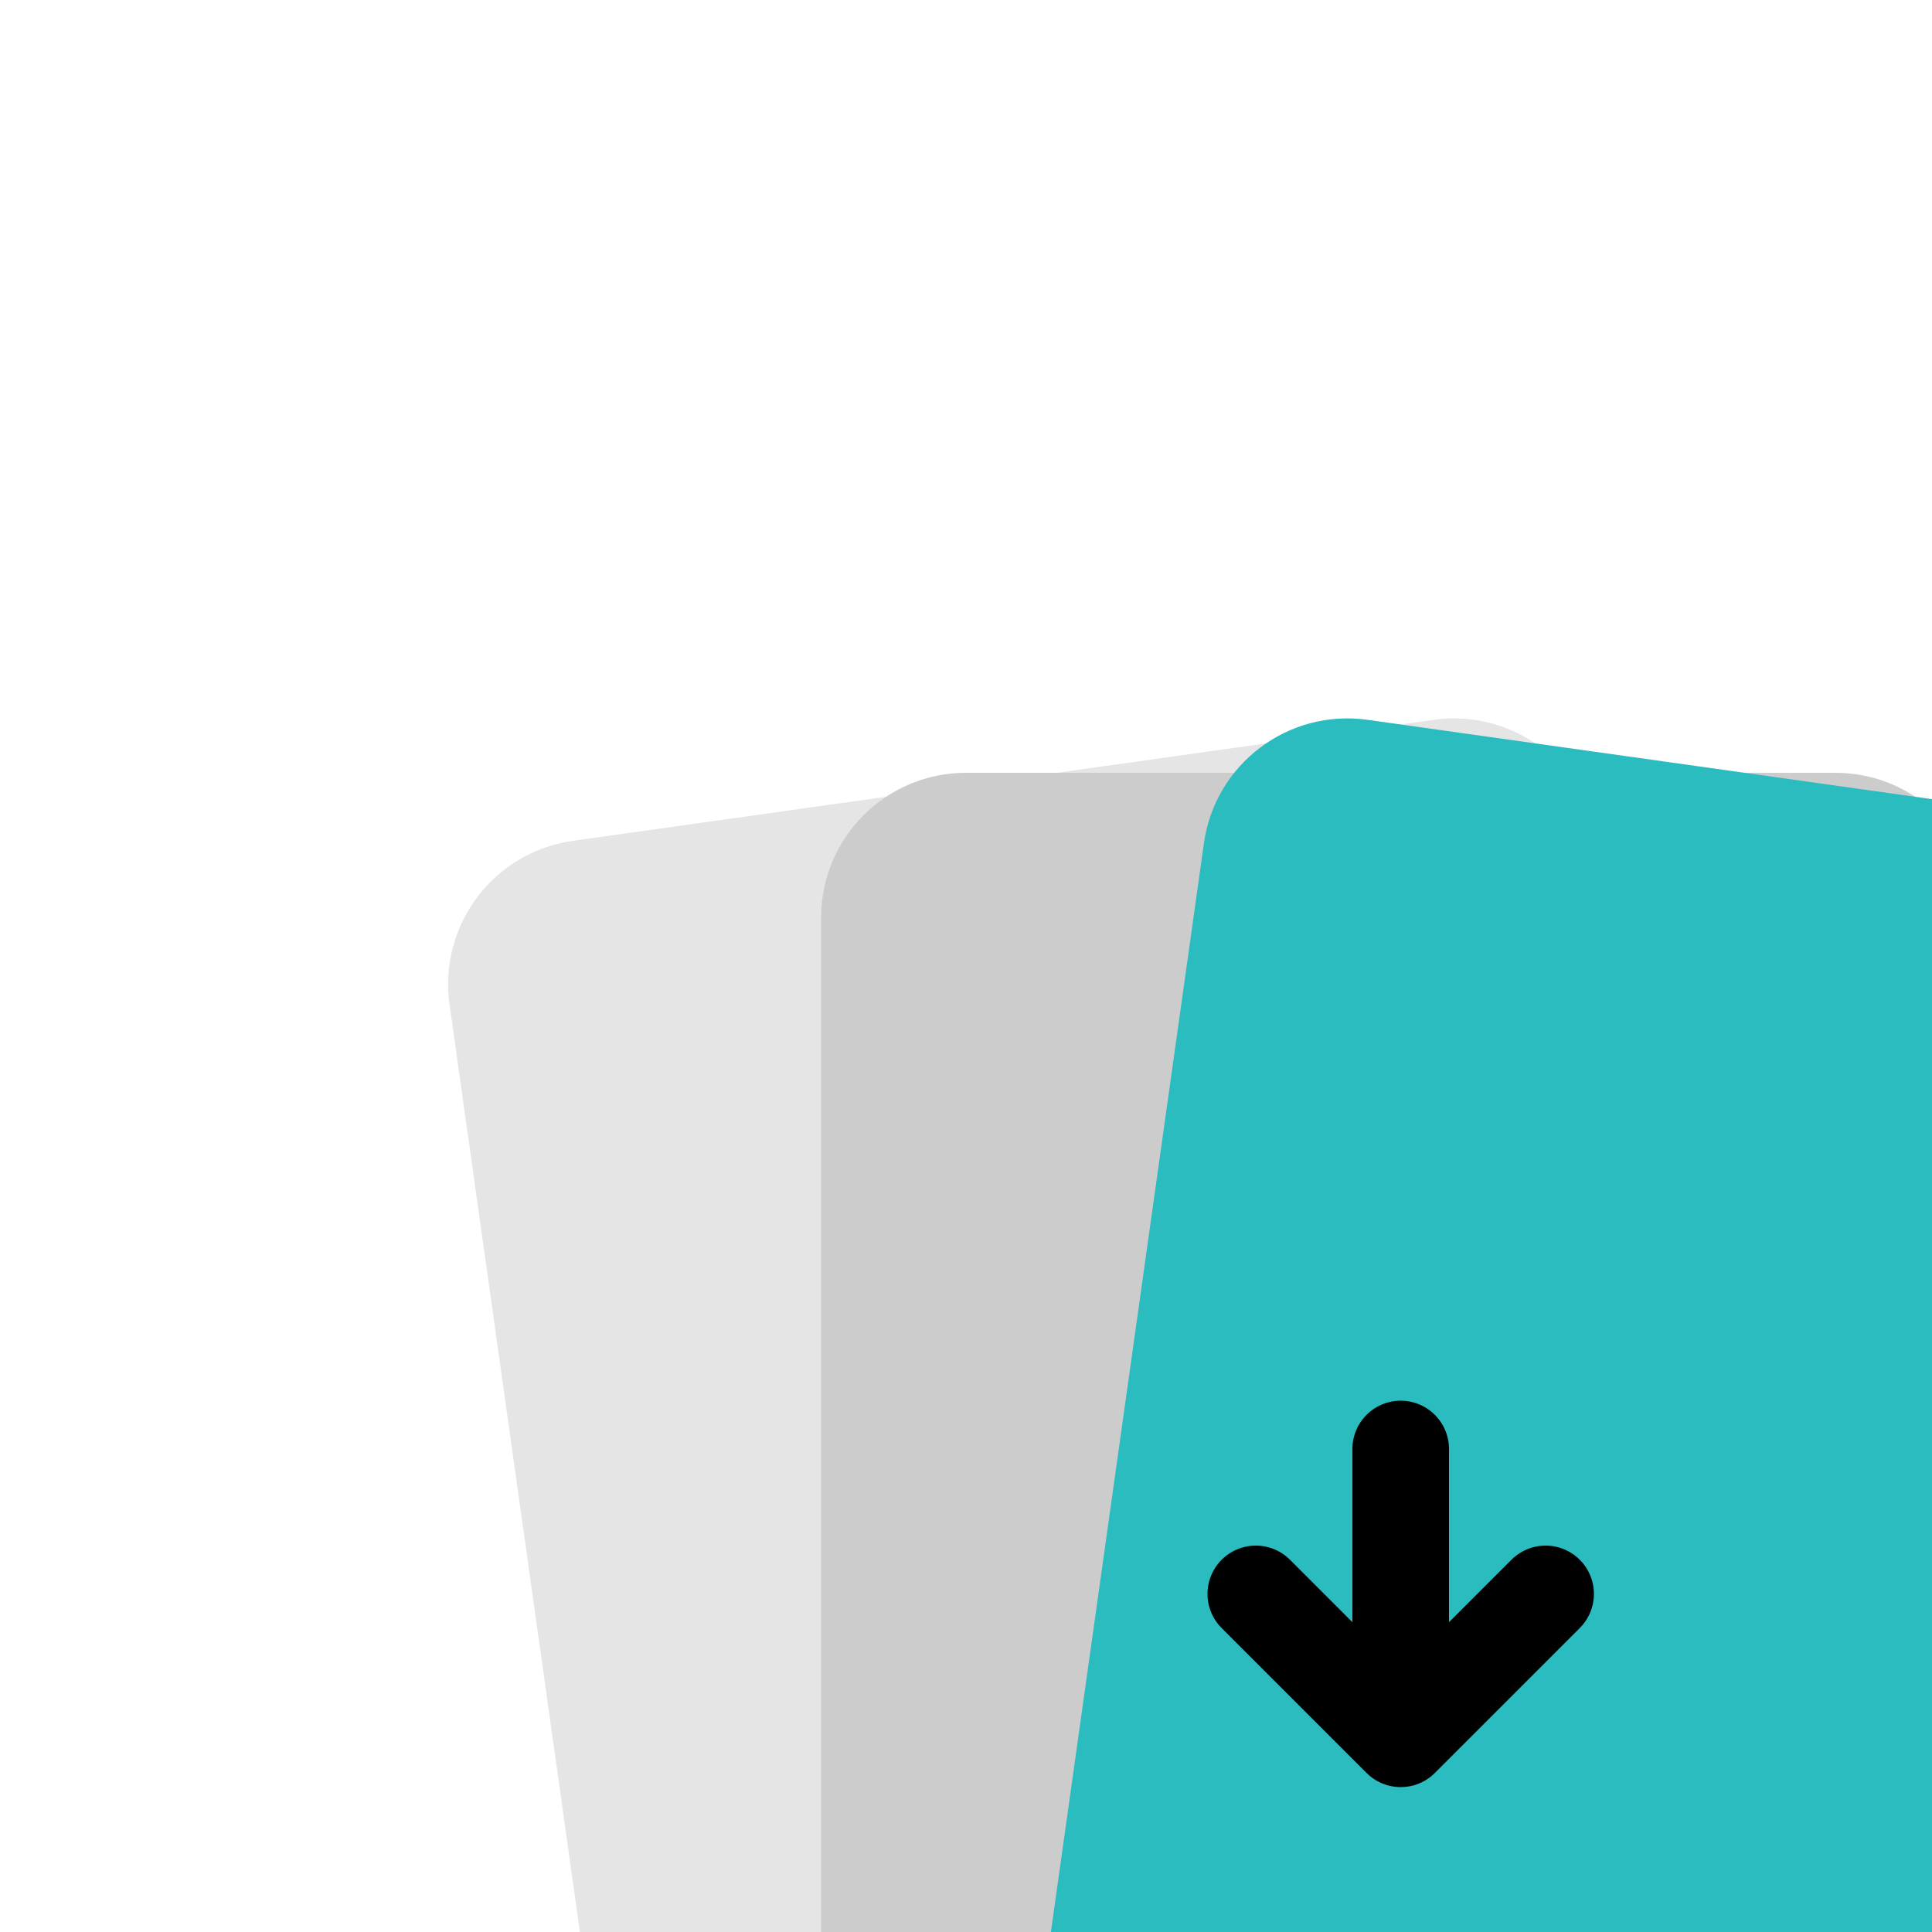
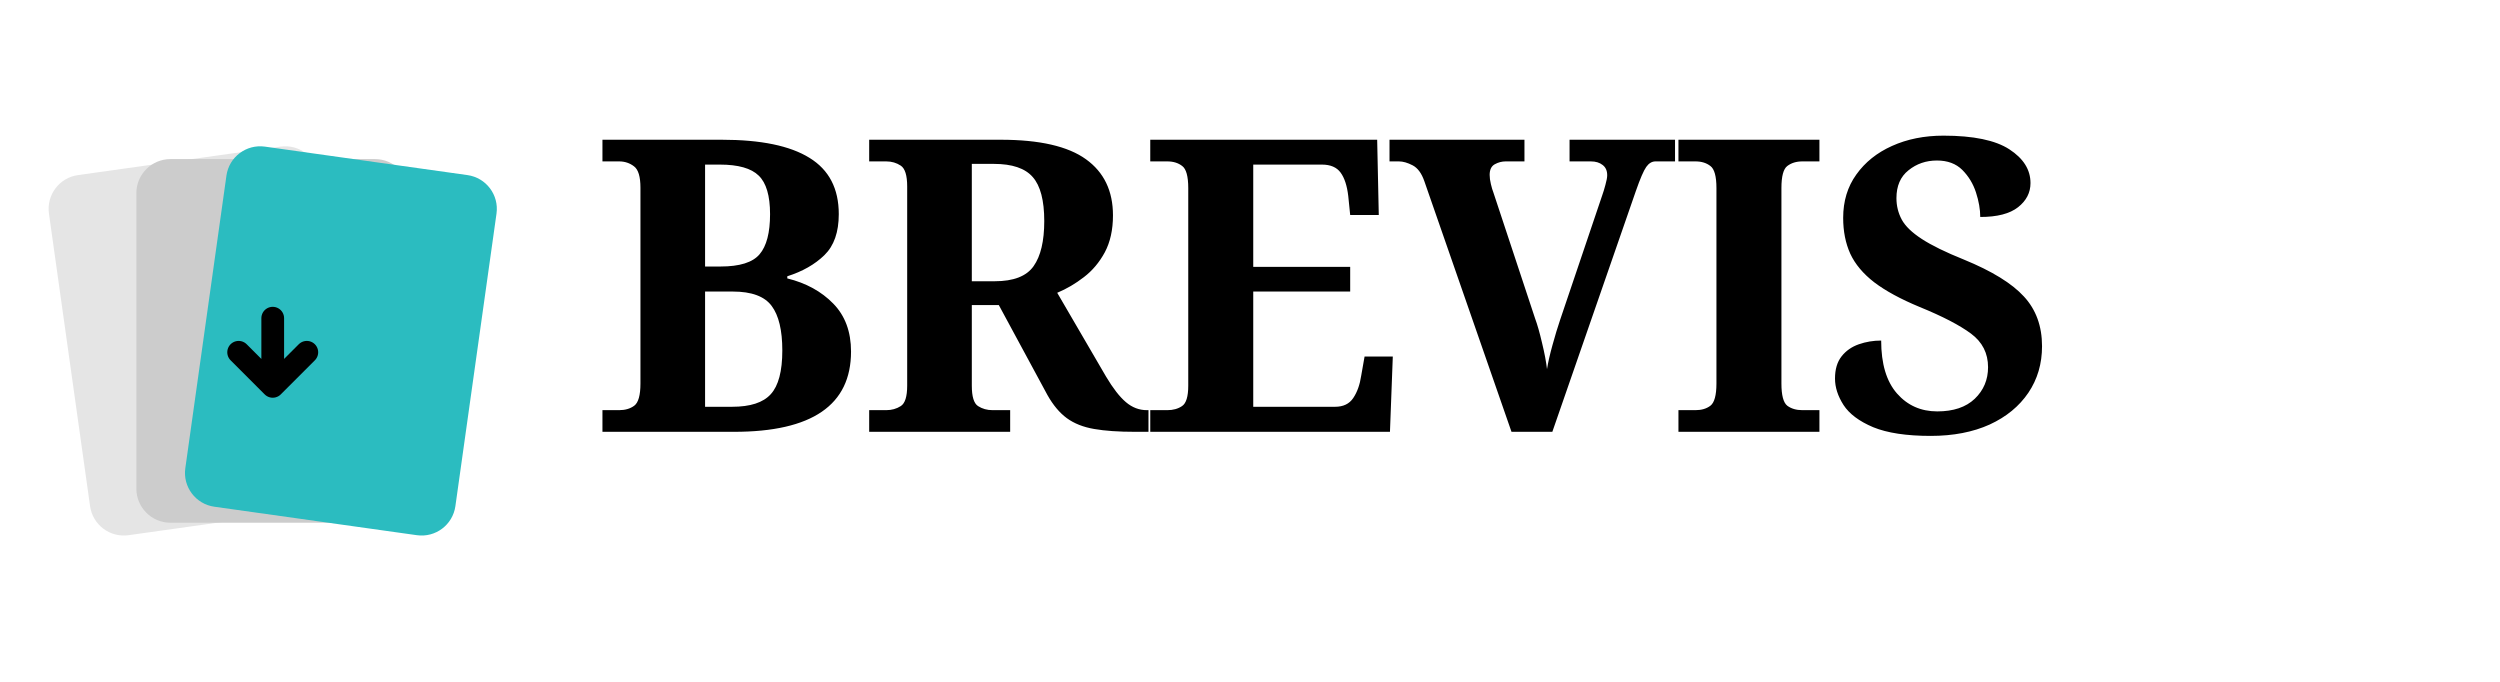
- <svg xmlns="http://www.w3.org/2000/svg" width="32" height="32" viewBox="0 0 40 40" fill="none">
-   <g transform="translate(5, 2)">
+ <svg xmlns="http://www.w3.org/2000/svg" width="220" height="60" viewBox="0 0 220 60" fill="none">
+   <g>
    <rect x="6" y="14" width="24" height="32" rx="3" fill="#E5E5E5" transform="rotate(-8 18 30)" />
    <rect x="12" y="14" width="24" height="32" rx="3" fill="#CCCCCC" />
    <rect x="18" y="14" width="24" height="32" rx="3" fill="#2BBCC0" transform="rotate(8 30 30)" />
    <path d="M 24 28 L 24 34 M 21 31 L 24 34 L 27 31" stroke="#000000" stroke-width="2" stroke-linecap="round" stroke-linejoin="round" />
  </g>
+   <text x="52" y="38" font-family="Instrument Serif, serif" font-size="36" font-weight="600" fill="#000000" letter-spacing="-0.02em">BREVIS</text>
</svg>
